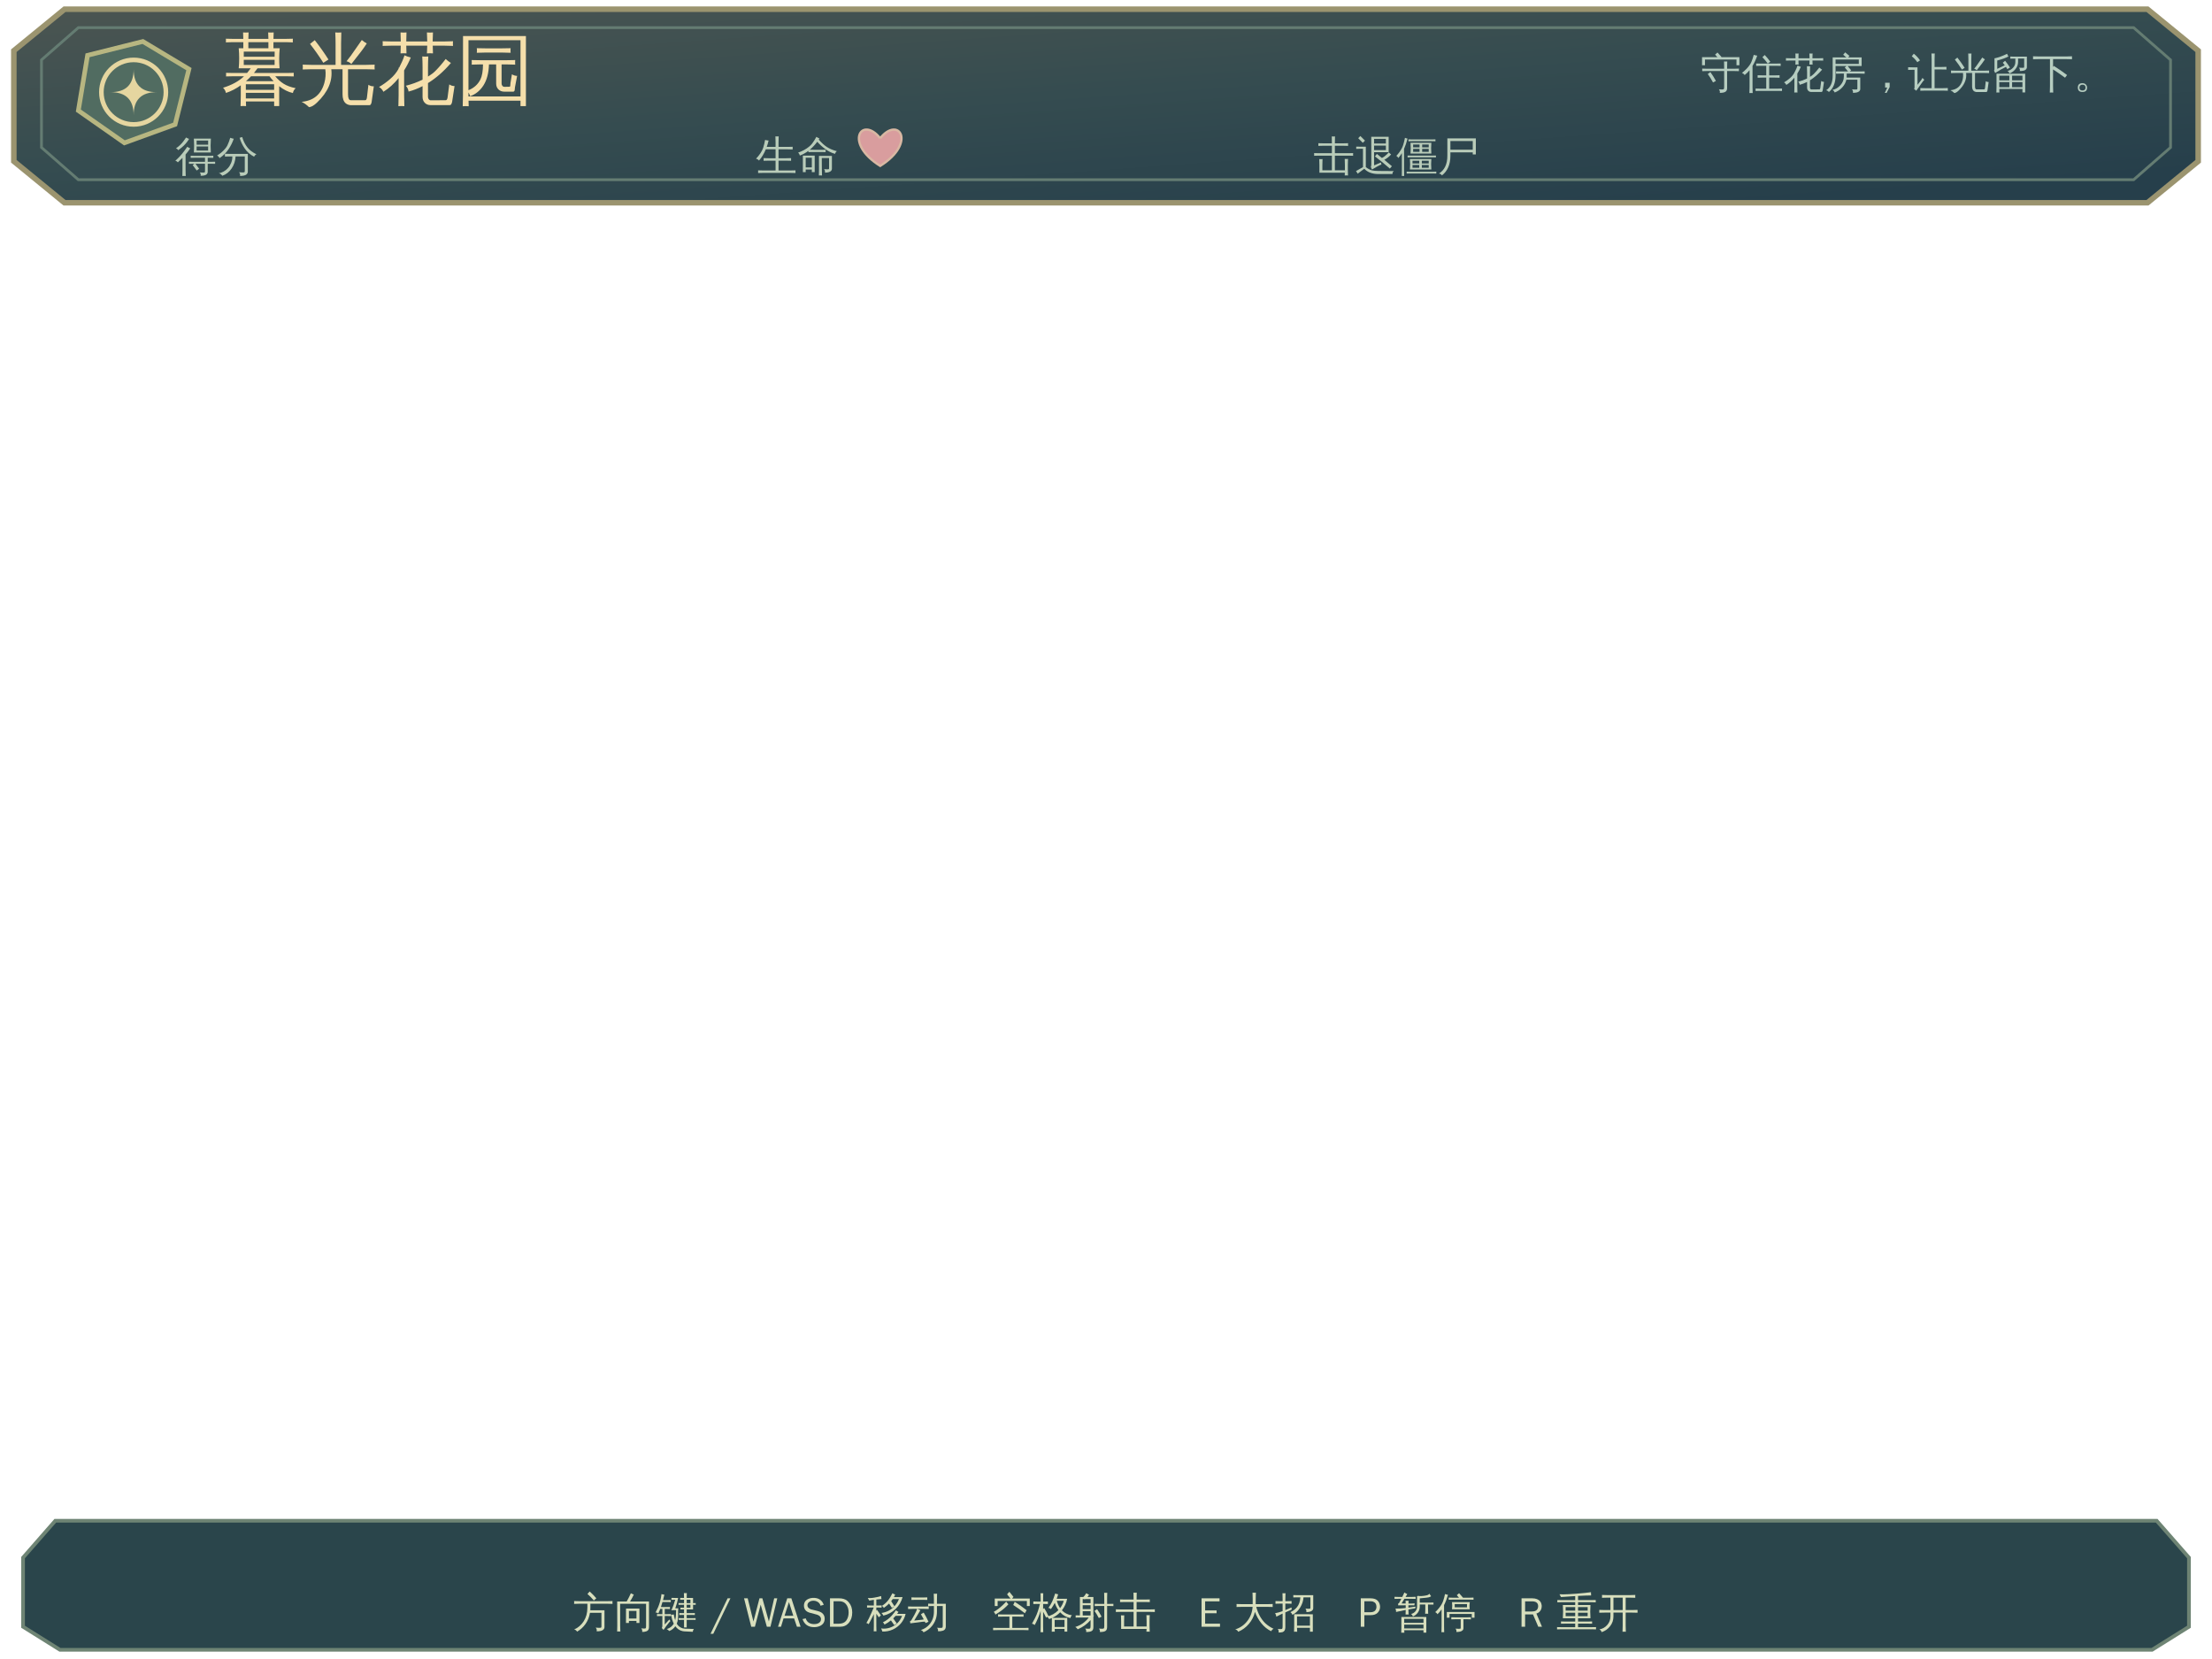
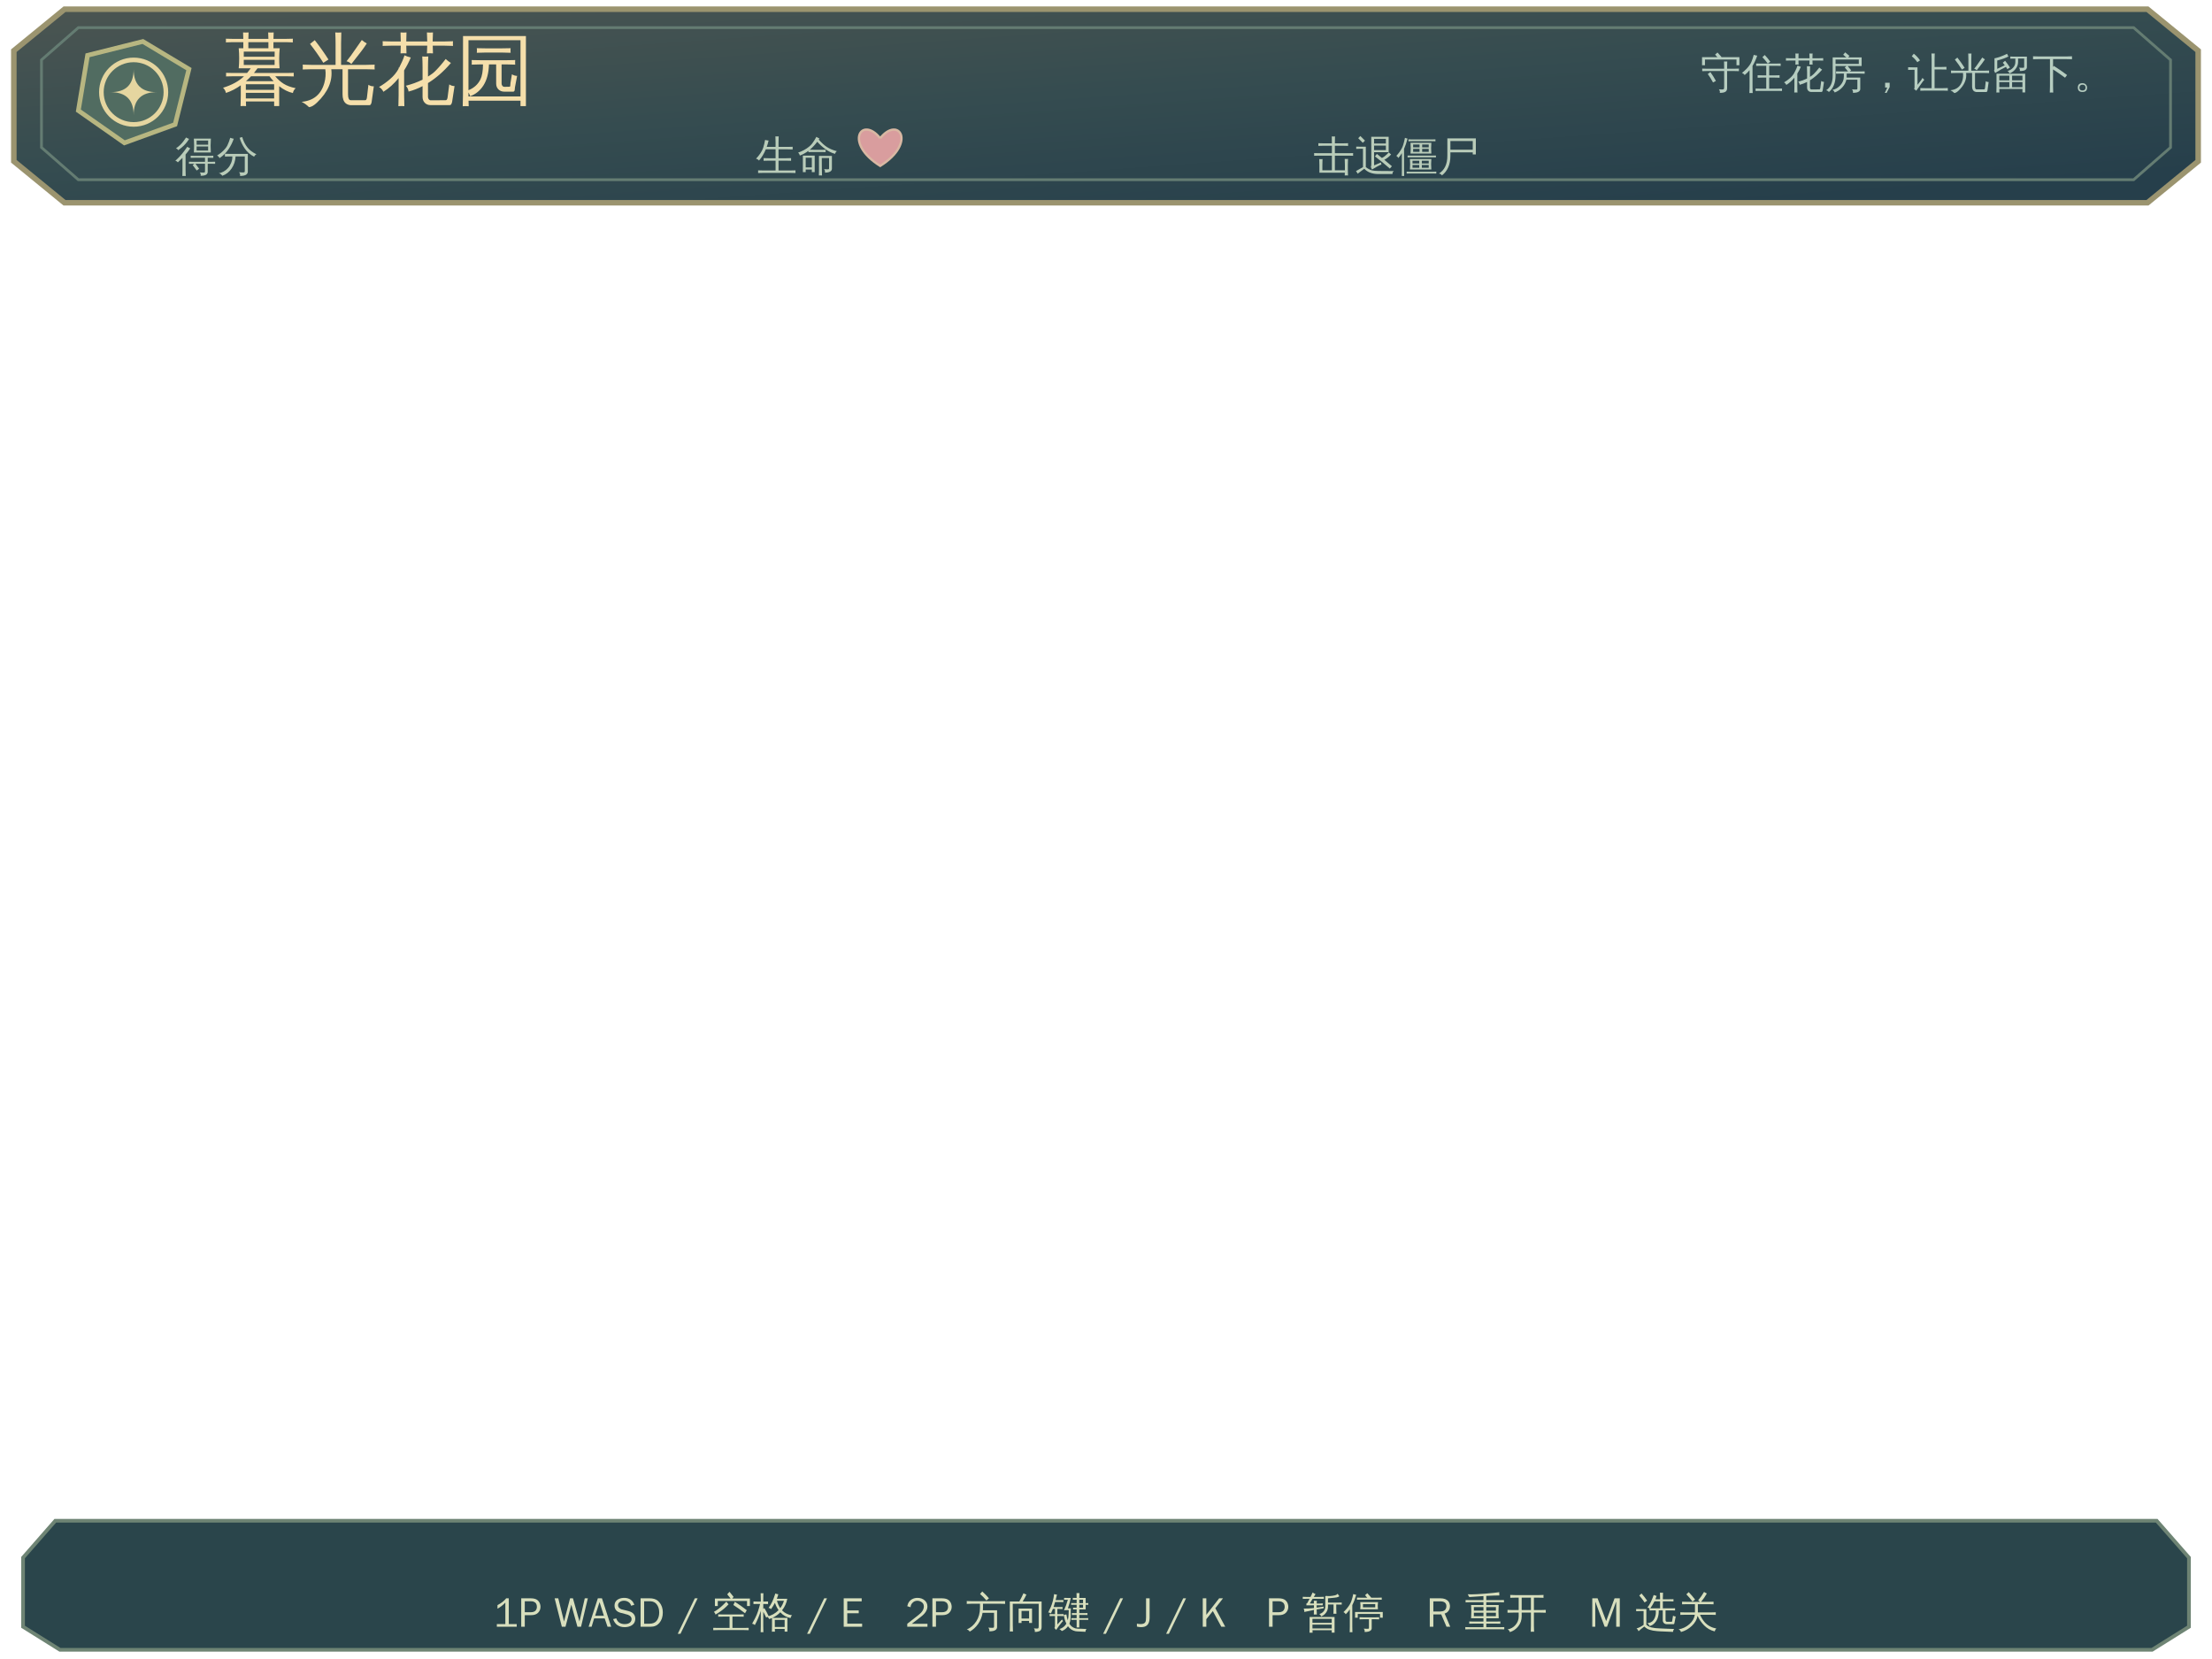
<svg xmlns="http://www.w3.org/2000/svg" width="480" height="360" viewBox="0 0 480 360">
  <defs>
    <linearGradient id="ground" x2=".3" y2="1">
      <stop stop-color="#547d69" />
      <stop offset=".6" stop-color="#3d735d" />
      <stop offset="1" stop-color="#335b53" />
    </linearGradient>
    <linearGradient id="frame" x2=".2" y2="1">
      <stop stop-color="#566c65" />
      <stop offset=".45" stop-color="#324d53" />
      <stop offset="1" stop-color="#233e4b" />
    </linearGradient>
    <linearGradient id="header" x2=".8" y2="1">
      <stop stop-color="#4b5551" />
      <stop offset=".5" stop-color="#354c50" />
      <stop offset="1" stop-color="#263f4b" />
    </linearGradient>
    <radialGradient id="light" cx=".75" cy=".1" r=".9">
      <stop stop-color="#b8d5a5" stop-opacity=".24" />
      <stop offset="1" stop-color="#183744" stop-opacity="0" />
    </radialGradient>
    <radialGradient id="violet">
      <stop stop-color="#8f83b5" stop-opacity=".18" />
      <stop offset="1" stop-color="#7a6a91" stop-opacity="0" />
    </radialGradient>
  </defs>
  <path d="M14 2h452l11 9v24l-11 9H14L3 35V11Z" fill="url(#header)" stroke="#9b946f" stroke-width="1.2" />
  <path d="M17 6h446l8 7v19l-8 7H17L9 32V13Z" fill="none" stroke="#647c72" stroke-width=".6" />
  <path d="M31 9l10 6-3 12-11 4-10-7 2-12Z" fill="#516c61" stroke="#b7b681" />
  <circle cx="29" cy="20" r="7" fill="none" stroke="#e5d6a0" stroke-width="1" />
  <path d="M24 20Q29 20 29 15Q29 20 34 20Q29 20 29 25Q29 20 24 20Z" fill="#e5d6a0" opacity="1" />
  <g fill="#f5dfab" aria-label="暮光花园">
    <path d="M325 -122Q289 -119 253 -122Q256 -56 256 11V150Q164 84 62 50Q54 90 24 118Q195 170 298 268H151Q107 268 63 266Q65 290 63 313Q107 311 151 311H338Q362 339 386 372H229Q241 503 229 634H289V714H149Q105 714 61 711Q63 735 61 759Q105 757 149 757H289Q288 799 286 841Q322 838 358 841Q356 795 355 757H617Q616 799 614 841Q650 838 686 841Q684 795 683 757H848Q893 757 937 759Q934 735 937 711Q893 714 848 714H683V634H765Q752 503 763 372H475Q452 341 428 311H860Q904 311 949 313Q946 290 949 266Q904 268 860 268H706Q754 210 815.0 171.0Q876 132 974 112Q944 87 937 49Q846 69 758 138V-121H692V-61H323Q323 -92 325 -122ZM692 91V164H322Q322 128 322 91ZM692 51H322V-22H692ZM324 204H685Q655 235 631 268H390Q358 234 324 204ZM295 590V523H698L699 590ZM295 483V416H698V483ZM617 634V714H355V634Z" transform="translate(48 21) scale(0.01660156 -0.01660156)" />
    <path d="M668 -110Q594 -103 572 -37Q562 -8 562 31V360H415Q444 130 228 -76Q170 -132 124 -136Q81 -93 27 -66Q260 -45 324 180Q349 269 337 360H158Q100 360 41 357Q45 389 41 420Q100 417 158 417H471V694Q471 768 467 841Q507 837 546 841Q543 768 543 694V417H865Q924 417 982 420Q979 389 982 357Q924 360 865 360H634V31Q634 -45 670 -45H856Q867 -45 870.5 -39.0Q874 -33 876.0 -29.5Q878 -26 879.0 -19.5Q880 -13 881 -9L900 157Q932 135 971 137L942 -70Q939 -92 927 -105Q921 -110 911 -110ZM814 742Q844 716 879 697Q846 646 809 597L677 428Q651 456 614 464Q643 499 670 536ZM311 444Q230 572 137 691L199 740Q295 618 378 487Z" transform="translate(65 21) scale(0.01660156 -0.01660156)" />
    <path d="M655 -1Q655 -19 665.0 -32.5Q675 -46 690 -46L884 -45Q895 -45 899.0 -39.5Q903 -34 905.0 -30.5Q907 -27 908.5 -19.5Q910 -12 911 -8L933 162Q964 140 1002 140L970 -68Q966 -90 954 -104Q947 -109 937 -109H689Q642 -109 613.0 -79.0Q584 -49 584 -1V139Q496 93 401 68Q396 112 365 144Q483 174 584 224V383Q584 455 580 527Q620 523 659 527Q655 455 655 383V264Q715 301 750 336Q824 411 886 494Q918 464 955 442Q816 279 655 179ZM346 -123Q307 -119 268 -123Q271 -50 271 22V244Q181 133 72 65Q53 106 15 128Q90 171 159 231Q231 293 271 367V380H278Q324 468 348 542Q388 523 430 513Q393 424 343 345V22Q343 -50 346 -123ZM720 567Q681 571 641 567Q644 618 645 668H371Q372 617 374 567Q335 571 296 567Q298 618 299 668H173Q117 668 62 665Q65 695 62 726Q117 723 173 723H299Q299 782 296 841Q335 837 374 841Q371 781 371 723H645Q644 782 641 841Q681 837 720 841Q717 781 716 723H870Q926 723 982 726Q979 695 982 665Q926 668 870 668H717Q717 617 720 567Z" transform="translate(82 21) scale(0.01660156 -0.01660156)" />
    <path d="M627 67Q582 67 552.0 96.0Q522 125 522 173V423H428Q423 255 357.0 150.5Q291 46 181 7Q175 33 160 56V4Q160 4 840 4V739H160V86Q266 128 316 226Q349 293 350 423H314Q258 423 202 420Q205 450 202 480Q258 478 314 478H660Q716 478 771 480Q768 450 771 420Q716 423 660 423H593V173Q593 156 603.0 143.0Q613 130 628 130L693 131Q703 131 706 139Q708 158 709 179L728 294Q759 274 796 273L768 126L764 87Q763 80 758.5 73.5Q754 67 745 67ZM711 635Q708 605 711 575Q655 578 599 578H381Q325 578 269 575Q273 605 269 635Q325 633 381 633H599Q655 633 711 635ZM163 -124Q124 -120 85 -124Q88 -51 88 21L89 794H911V-122H840V-51H161Q161 -87 163 -124Z" transform="translate(99 21) scale(0.01660156 -0.01660156)" />
  </g>
  <g fill="#b6cdc0" aria-label="守住花房，让光留下。">
    <path d="M310 126Q252 235 180 335L245 382Q320 277 381 164ZM585 408H159Q101 408 43 405Q46 436 43 468Q101 465 159 465H585V498Q585 572 582 645Q621 641 661 645Q658 572 658 498V465H833Q891 465 949 468Q946 436 949 405Q891 408 833 408H658V-14Q658 -79 614 -105Q568 -132 477 -131Q488 -81 454 -43Q485 -47 525.0 -47.5Q565 -48 575 -40Q585 -25 585 21ZM111 551H39V750H418L361 813L420 866L518 757L510 750H961V551H889V693L111 692Z" transform="translate(369 19) scale(0.00878906 -0.00878906)" />
    <path d="M989 -24Q986 -54 989 -84Q933 -82 877 -82H448Q393 -82 337 -84Q340 -54 337 -24Q393 -27 448 -27H600V246H498Q442 246 387 243Q390 273 387 304Q442 301 498 301H600V537H463Q407 537 351 534Q354 564 351 594Q407 592 463 592H637Q577 676 505 750L562 804Q637 726 701 637L637 592H844Q900 592 956 594Q953 564 956 534Q900 537 844 537H672V301H818Q874 301 930 304Q926 273 930 243Q874 246 818 246H672V-27H877Q933 -27 989 -24ZM377 788Q332 652 261 534V5Q261 -66 265 -136Q225 -132 184 -136Q188 -66 188 5V429Q134 363 67 309Q43 345 -1 361Q59 407 110 460Q196 548 233 632Q267 715 291 808Q331 794 377 788Z" transform="translate(378 19) scale(0.00878906 -0.00878906)" />
    <path d="M655 -1Q655 -19 665.0 -32.5Q675 -46 690 -46L884 -45Q895 -45 899.0 -39.5Q903 -34 905.0 -30.5Q907 -27 908.5 -19.5Q910 -12 911 -8L933 162Q964 140 1002 140L970 -68Q966 -90 954 -104Q947 -109 937 -109H689Q642 -109 613.0 -79.0Q584 -49 584 -1V139Q496 93 401 68Q396 112 365 144Q483 174 584 224V383Q584 455 580 527Q620 523 659 527Q655 455 655 383V264Q715 301 750 336Q824 411 886 494Q918 464 955 442Q816 279 655 179ZM346 -123Q307 -119 268 -123Q271 -50 271 22V244Q181 133 72 65Q53 106 15 128Q90 171 159 231Q231 293 271 367V380H278Q324 468 348 542Q388 523 430 513Q393 424 343 345V22Q343 -50 346 -123ZM720 567Q681 571 641 567Q644 618 645 668H371Q372 617 374 567Q335 571 296 567Q298 618 299 668H173Q117 668 62 665Q65 695 62 726Q117 723 173 723H299Q299 782 296 841Q335 837 374 841Q371 781 371 723H645Q644 782 641 841Q681 837 720 841Q717 781 716 723H870Q926 723 982 726Q979 695 982 665Q926 668 870 668H717Q717 617 720 567Z" transform="translate(387 19) scale(0.00878906 -0.00878906)" />
    <path d="M802 -22V194H530Q506 86 426.0 1.0Q346 -84 241 -122Q227 -79 185 -60Q303 -33 385.5 60.5Q468 154 468 272V345H383Q329 345 275 342Q278 371 275 400Q329 398 383 398H571L490 496L535 532H263V294Q263 25 98 -111Q73 -75 30 -67Q192 36 192 294V745H529L451 810L501 869L606 781L576 745H907V532H561L649 426L615 398H874Q928 398 982 400Q979 371 982 342Q928 345 874 345H538L537 247H873V-36Q873 -69 843 -95Q799 -131 691 -130Q702 -81 668 -44Q699 -48 745.0 -48.5Q791 -49 796.5 -44.0Q802 -39 802 -22ZM263 585H837V692H263Q263 639 263 585Z" transform="translate(396 19) scale(0.00878906 -0.00878906)" />
    <path d="M575 12 499 -132H455L516 0H463V118H575Z" transform="translate(405 19) scale(0.00878906 -0.00878906)" />
    <path d="M988 -12Q984 -45 988 -78Q927 -75 866 -75H429Q368 -75 307 -78Q311 -45 307 -12Q368 -15 429 -15H587V694Q587 768 583 842Q623 838 664 842Q660 768 660 694V508H832Q893 508 954 511Q950 478 954 445Q893 447 832 447H660V-15H866Q927 -15 988 -12ZM7 436Q10 469 7 502Q67 499 128 499H238V68L329 184L361 238L406 190L372 152L208 -78L155 -37Q165 -15 165 10V439H128Q67 439 7 436ZM234 626Q176 710 97 773L147 836Q239 763 300 671Z" transform="translate(414 19) scale(0.00878906 -0.00878906)" />
    <path d="M668 -110Q594 -103 572 -37Q562 -8 562 31V360H415Q444 130 228 -76Q170 -132 124 -136Q81 -93 27 -66Q260 -45 324 180Q349 269 337 360H158Q100 360 41 357Q45 389 41 420Q100 417 158 417H471V694Q471 768 467 841Q507 837 546 841Q543 768 543 694V417H865Q924 417 982 420Q979 389 982 357Q924 360 865 360H634V31Q634 -45 670 -45H856Q867 -45 870.5 -39.0Q874 -33 876.0 -29.5Q878 -26 879.0 -19.5Q880 -13 881 -9L900 157Q932 135 971 137L942 -70Q939 -92 927 -105Q921 -110 911 -110ZM814 742Q844 716 879 697Q846 646 809 597L677 428Q651 456 614 464Q643 499 670 536ZM311 444Q230 572 137 691L199 740Q295 618 378 487Z" transform="translate(423 19) scale(0.00878906 -0.00878906)" />
    <path d="M212 -123Q175 -119 138 -123Q141 -54 141 15V341H849V-121H781V-35H209Q210 -79 212 -123ZM606 633V715Q515 715 482 713Q485 740 482 766Q530 763 579 763H891V499Q891 467 857 438Q820 408 716 409Q727 456 694 491Q724 488 768.5 487.5Q813 487 818.5 492.0Q824 497 824 512V716Q734 716 674 716V633Q674 524 592 436Q536 376 460 348Q449 389 412 410Q489 426 547.5 487.5Q606 549 606 633ZM374 510Q255 455 108 359L79 421Q91 433 91 449V725H108Q205 745 311 792L402 834Q415 799 436 768Q333 713 159 668V462L345 550Q322 583 296 614L353 661Q419 582 473 494L409 455Q392 483 374 510ZM526 9H781V134H526ZM458 9V134H209V9ZM526 178H781V293H526ZM458 178V293H209V178Z" transform="translate(432 19) scale(0.00878906 -0.00878906)" />
    <path d="M513 29Q513 -47 517 -124Q475 -120 433 -124Q437 -48 437 29V702H153Q85 702 18 699Q22 735 18 772Q85 768 153 768H847Q915 768 982 772Q978 735 982 699Q915 702 847 702H513V506L531 535L697 426L859 309L809 243L649 357L513 447Z" transform="translate(441 19) scale(0.00878906 -0.00878906)" />
    <path d="M329 0Q329 -109 215.0 -109.0Q101 -109 101 0Q101 108 215 108Q284 108 316 52Q329 27 329 0ZM291 0Q291 71 215 71Q164 71 145 28Q139 15 139 0Q139 -73 215.0 -73.0Q291 -73 291 0Z" transform="translate(450 19) scale(0.00878906 -0.00878906)" />
  </g>
  <g fill="#b9ccb9" aria-label="得分">
    <path d="M476 167 341 165Q344 191 341 217Q389 215 438 215H738V315H480Q432 315 384 312Q387 338 384 365Q432 362 480 362H846Q895 362 943 365Q940 338 943 312L805 315V215H891Q940 215 988 217Q985 191 988 165Q940 167 891 167H805V-33Q805 -70 777 -96Q737 -131 630 -130Q641 -83 608 -47Q638 -51 680.5 -51.5Q723 -52 730.5 -46.0Q738 -40 738 -13V167H502L593 44L533 0L433 135ZM463 445Q475 616 463 787H883Q870 616 882 445ZM531 739V638H815V739ZM531 594V493H814L815 594ZM301 586Q334 563 373 547Q321 467 258 395V2Q258 -67 262 -136Q220 -132 179 -136Q182 -67 182 2V313L68 202Q46 230 6 242Q122 343 222 477ZM271 815Q305 795 345 780Q274 659 158 564Q119 532 78 502Q59 533 22 548Q124 616 202 718Q239 766 271 815Z" transform="translate(38 37) scale(0.00878906 -0.00878906)" />
    <path d="M334 347Q270 347 206 344Q209 378 206 413Q270 410 334 410H771V-27Q771 -68 739 -96Q696 -135 578 -134Q590 -82 553 -43Q587 -47 633.0 -47.5Q679 -48 687.5 -41.5Q696 -35 696 -5V347H469Q460 181 370.5 49.5Q281 -82 141 -130Q109 -83 54 -65Q113 -60 172.5 -26.5Q232 7 280.5 60.0Q329 113 359.5 189.0Q390 265 389 347ZM984 400Q944 381 926 341Q778 417 689 552Q611 668 568 808L633 826Q697 605 847 485Q911 435 984 400ZM337 808Q379 791 424 784Q376 647 298 530Q209 395 73 306Q53 348 12 370Q133 443 214 541Q248 582 267 621Q309 710 337 808Z" transform="translate(47 37) scale(0.00878906 -0.00878906)" />
  </g>
  <g fill="#b9ccb9" aria-label="生命">
    <path d="M981 4Q978 -29 981 -62Q921 -59 860 -59H180Q119 -59 58 -62Q61 -29 58 4Q119 1 180 1H489V243H316Q255 243 194 240Q197 273 194 306Q255 303 316 303H489V523H248Q179 357 80 246Q51 281 6 291Q138 430 182 557Q212 651 230 755Q273 743 317 740Q298 658 271 583H489V694Q489 768 485 843Q526 839 566 843Q562 768 562 694V583H789Q850 583 911 586Q908 553 911 520Q850 523 789 523H562V303H750Q811 303 872 306Q869 273 872 240Q811 243 750 243H562V1H860Q921 1 981 4Z" transform="translate(164 37) scale(0.00878906 -0.00878906)" />
    <path d="M536 360 856 361V44Q854 4 825 -18Q777 -54 683 -52Q694 -3 661 34Q690 30 732.0 29.5Q774 29 780.0 34.5Q786 40 786 60V308H606L608 20Q608 -51 612 -123Q573 -119 534 -123Q537 -52 537 20ZM209 -40H139V368H431V-40H360V24H209ZM701 513Q698 484 701 455Q647 457 594 457H382Q328 457 275 455L276 486Q176 410 64 369Q54 412 21 441Q180 497 290 587Q338 626 366 663Q426 743 473 831Q509 807 548 791L531 764Q632 646 732.5 580.5Q833 515 978 477Q944 452 933 411Q806 446 693.5 528.5Q581 611 494 710Q409 595 309 512L594 510Q647 510 701 513ZM360 315H209V77H360Z" transform="translate(173 37) scale(0.00878906 -0.00878906)" />
  </g>
  <g fill="#b9ccb9" aria-label="击退僵尸">
    <path d="M855 -123Q815 -118 774 -123Q776 -89 777 -54H149V133Q149 207 145 282Q185 278 226 282Q222 207 222 133V6H457V367H140Q79 367 18 364Q22 397 18 430Q79 427 140 427H457V611H245Q184 611 123 608Q126 641 123 674Q184 671 245 671H457V693Q457 767 454 842Q494 837 534 842Q531 767 531 693V671H736Q797 671 858 674Q854 641 858 608Q797 611 736 611H531V427H860Q921 427 982 430Q978 397 982 364Q921 367 860 367H531V6H778V138Q778 212 774 287Q815 282 855 287Q851 212 851 138V26Q851 -48 855 -123Z" transform="translate(285 37) scale(0.00878906 -0.00878906)" />
    <path d="M201 537H137Q85 537 34 534Q37 562 34 590Q85 588 137 588H271V83Q346 26 417 5Q472 -10 586 -11L963 -14Q926 -40 929 -86L586 -87Q352 -87 233 44L69 -79Q52 -44 28 -14L201 84ZM250 738 196 684 83 798 136 852ZM915 106 864 48 683 201 497 348 544 409 668 310Q735 342 793 401L837 447Q864 419 895 398Q835 323 727 264ZM405 832H835V453H475L476 127L643 199L657 148Q624 139 549.5 97.5Q475 56 422 24L395 88Q407 118 406 150ZM475 504H766V616H475ZM766 667V781H475V667Z" transform="translate(294 37) scale(0.00878906 -0.00878906)" />
    <path d="M987 -28Q985 -52 987 -75Q944 -73 901 -73H341Q298 -73 255 -75Q257 -52 255 -28Q298 -31 341 -31H901Q944 -31 987 -28ZM335 26Q347 155 335 284H865Q853 155 865 26ZM978 370Q975 347 978 324Q935 326 891 326H365Q321 326 278 324Q281 347 278 370Q321 368 365 368H891Q935 368 978 370ZM350 419Q362 551 350 684H865Q853 551 865 419ZM966 769Q963 746 966 722Q923 724 880 724H386Q343 724 300 722Q302 746 300 769Q343 767 386 767H880Q923 767 966 769ZM630 174H800V241H630ZM566 174V241H400V174ZM630 136V68H800V136ZM566 136H400V68H566ZM638 572H800V642H638ZM573 572V642H415V572ZM638 534V461H800V534ZM573 534H415V461H573ZM276 788Q243 652 191 534V5Q191 -66 194 -136Q164 -132 135 -136Q137 -66 137 5V429Q98 363 49 309Q32 345 0 361Q43 407 81 460Q144 548 170 632Q196 715 213 808Q242 794 276 788Z" transform="translate(303 37) scale(0.00878906 -0.00878906)" />
    <path d="M236 366V793H939V397H863V448H311V366Q311 40 102 -121Q76 -81 28 -74Q236 51 236 366ZM311 514H863V727H311Z" transform="translate(312 37) scale(0.00878906 -0.00878906)" />
  </g>
  <path d="M191 30c-4-5-8 1 0 6 8-5 4-11 0-6" fill="#d99d9e" stroke="#d9b8a3" stroke-width=".5" />
  <path d="M12 330h456l7 8v15l-8 5H13l-8-5v-15Z" fill="#2a454b" stroke="#6e8474" stroke-width=".8" />
-   <g fill="#d8dfbd" aria-label="方向键 / WASD 移动　空格射击　E 大招　P 暂停　R 重开">
-     <path d="M708 13V344H425Q399 187 313.5 67.0Q228 -53 107 -121Q83 -77 34 -68Q180 -5 270.5 136.0Q361 277 361 470V568H161Q97 568 33 564Q37 599 33 634Q97 631 161 631H854Q918 631 982 634Q978 599 982 564Q918 568 854 568H435V470Q435 438 433 407H783V-7Q783 -47 751 -75Q707 -114 590 -113Q602 -61 565 -22Q599 -26 645.5 -26.5Q692 -27 700.0 -20.5Q708 -14 708 13ZM520 649Q447 735 363 809L417 871Q506 792 582 702Z" transform="translate(124.2876 353) scale(0.00878906 -0.00878906)" />
-     <path d="M363 94H290L291 449L622 448V94H549V145H363ZM786 567 146 566 147 29Q147 -45 151 -118Q111 -114 72 -118Q75 -45 75 28L73 624H308Q356 706 411 827Q445 807 483 795Q453 724 391 624H858V-13Q856 -91 796 -112Q746 -131 689 -128Q699 -79 667 -40Q695 -44 731.5 -44.5Q768 -45 777 -37Q786 -27 786 19ZM549 391H363V202H549Z" transform="translate(133.2876 353) scale(0.00878906 -0.00878906)" />
-     <path d="M765 -17H699V171L568 169Q571 191 568 213L699 211V292L582 290Q585 314 582 338L699 336V429L611 427Q613 449 611 471L699 469V543L564 541Q566 563 564 585L699 583V667L604 665Q606 689 604 713L699 711Q699 771 696 832Q732 828 768 832Q765 771 765 711H922V583Q955 583 987 585Q985 563 987 541Q955 543 922 543V429H765V336H878Q922 336 966 338Q964 314 966 290Q922 292 878 292H765V211H905Q945 211 985 213Q983 191 985 169Q945 171 905 171H765ZM482 667 389 665Q392 689 389 713Q434 711 478 711H554Q529 580 483 454H557Q550 384 553.0 326.0Q556 268 549 198Q542 128 520 75Q569 -10 669 -40Q738 -55 798 -49L942 -56Q917 -86 916 -125Q860 -120 779.0 -118.0Q698 -116 666 -109Q557 -86 485 12Q427 -70 334 -106Q308 -76 273 -57Q386 -24 446 76Q398 171 382 295L447 303Q457 229 481 160Q499 235 500.5 309.0Q502 383 504 411H466L465 409Q426 414 387 404Q445 532 482 667ZM765 469H857V543H765ZM765 583H857V667H765ZM143 807Q176 795 214 792Q198 724 180 657H289Q330 657 372 659Q370 634 372 608Q330 611 289 611H167Q148 540 129 486H268Q309 486 351 488Q349 463 351 437Q309 440 268 440H223V311H293Q335 311 376 313Q374 288 376 262Q335 265 293 265H223V56L337 179L363 140Q347 126 334 110Q259 20 193 -79L151 -31Q164 -6 164 22V265H116Q74 265 32 262Q34 288 32 313Q74 311 116 311H164V440H113Q91 382 64 328Q38 351 -3 353Q25 406 59 482Q121 625 143 807Z" transform="translate(142.2876 353) scale(0.00878906 -0.00878906)" />
-     <path d="M514 702 90 -175H22L444 702Z" transform="translate(153.9858 353) scale(0.00878906 -0.00878906)" />
-     <path d="M831 702 663 0H574L422 545L279 0H189L11 702H101L242 133H244L392 702H463L623 133H625L755 702Z" transform="translate(161.3599 353) scale(0.00878906 -0.00878906)" />
-     <path d="M568 0H478L408 205H147L85 0H11L239 702H340ZM388 271 281 608 172 271Z" transform="translate(168.7339 353) scale(0.00878906 -0.00878906)" />
-     <path d="M590 201Q590 71 469 17Q407 -10 328 -10Q112 -10 43 189L122 207Q154 98 266 72Q296 65 330 65Q432 65 476 120Q499 148 499 189Q499 261 408 296L343 314Q225 344 214 348Q162 365 135 389Q78 440 78 519Q78 639 189 688Q246 713 316 713Q461 713 534 608L554 571Q561 557 566 541L486 519Q473 588 398 624Q358 643 314 643Q241 643 195 601Q164 572 164 531Q164 462 250 430Q271 423 383 397Q483 374 524 340Q590 287 590 201Z" transform="translate(173.77 353) scale(0.00878906 -0.00878906)" />
-     <path d="M636 353Q636 194 550 93Q469 0 338 0H87V702H309Q437 702 512 642Q532 626 551 603Q636 504 636 353ZM547 353Q547 477 482 557Q432 620 344 628L304 629H175V75H304Q421 75 478 140Q487 151 496 164Q547 242 547 353Z" transform="translate(179.3423 353) scale(0.00878906 -0.00878906)" />
-     <path d="M753 83 692 40 610 157Q539 100 451 53Q440 87 410 108Q544 176 633 278Q686 340 733 406Q762 383 796 367Q781 342 763 318H972Q943 189 859.5 87.5Q776 -14 654.5 -69.0Q533 -124 396 -118Q388 -77 367 -42Q475 -57 579.0 -24.5Q683 8 764.5 85.0Q846 162 884 270H726Q698 237 666 206ZM646 826Q679 807 714 796Q700 762 683 731H897Q850 560 723.0 437.5Q596 315 424 275Q405 312 376 340Q565 367 696 506L633 466L564 573Q507 515 434 465Q419 497 387 515Q473 570 531.5 641.0Q590 712 646 826ZM696 506Q769 583 807 683H654Q636 656 616 631ZM376 684 249 672V524H292Q336 524 380 527Q377 500 380 473Q336 475 292 475H249V397L268 415L362 280L310 233L249 321V25Q249 -45 252 -114Q218 -110 185 -114Q188 -45 188 25V312L185 305Q158 246 108 152L60 63Q38 86 4 91Q65 196 126 339L185 475H108Q64 475 20 473Q23 500 20 527Q64 524 108 524H188V665L74 646L39 711Q66 711 90 708Q125 706 199 719Q301 736 368 758Q369 718 376 684Z" transform="translate(187.9731 353) scale(0.00878906 -0.00878906)" />
-     <path d="M519 501Q516 469 519 438Q461 441 403 441H243Q276 421 313 408Q297 380 160 153L359 174L396 182Q363 247 326 308L394 350Q460 240 513 124L440 91L421 132V126L365 123L64 84L57 141Q78 143 89 160Q113 196 164.5 292.0Q216 388 233 441H125Q67 441 9 438Q12 469 9 501Q67 498 125 498H403Q461 498 519 501ZM483 725Q480 693 483 662Q425 665 366 665H208Q150 665 91 662Q95 693 91 725Q150 722 208 722H366Q425 722 483 725ZM747 -111Q755 -56 722 -25Q755 -28 800.0 -28.5Q845 -29 855 -22Q865 -10 865 28V512Q781 512 722 512V373Q722 169 598 17Q514 -85 390 -138Q371 -97 323 -82Q454 -41 540 62Q647 192 647 373V512Q546 511 504 509Q507 540 504 570L647 567V672Q647 744 643 816Q684 812 725 816Q722 744 722 672V567H940V-1Q937 -74 871 -97Q812 -116 747 -111Z" transform="translate(196.9731 353) scale(0.00878906 -0.00878906)" />
-     <path d="M935 -27Q932 -56 935 -85Q881 -82 827 -82H167Q113 -82 60 -85Q63 -56 60 -27Q113 -29 167 -29H463V250H290Q236 250 183 248Q186 277 183 306Q236 303 290 303H705Q758 303 812 306Q809 277 812 248Q758 250 705 250H534V-29H827Q881 -29 935 -27ZM888 408 845 333 702 439Q631 490 557 537L594 616Q669 568 742 517ZM385 620Q409 584 438 554Q341 446 209 359Q164 328 117 300Q105 343 76 367Q191 432 295 531ZM172 511H101V697H489L405 800L461 863L563 737L528 697H965V511H894V636H172Z" transform="translate(214.9731 353) scale(0.00878906 -0.00878906)" />
-     <path d="M559 -123Q522 -119 484 -123Q487 -53 487 16V215Q454 201 419 190Q398 226 365 252Q531 288 649 410Q592 490 559 590Q520 515 464 435Q438 460 402 465Q457 540 494.0 620.0Q531 700 569 821Q604 807 642 801Q626 740 606 691H864Q835 531 734 405Q832 303 982 283Q951 255 946 215Q800 239 692 357Q606 268 494 218H867V-121H799V-54H557Q558 -89 559 -123ZM799 169H556V-5H799ZM609 641Q638 535 690 459Q752 541 781 641ZM63 42Q37 69 -4 75Q29 132 71.0 214.0Q113 296 142.0 385.0Q171 474 193 563H128Q78 563 29 560Q32 592 29 624Q78 621 128 621H210V682Q210 755 207 828Q240 824 274 828Q271 755 271 682V621L389 624Q386 592 389 560L271 563V438L298 461Q355 368 403 264L344 226Q321 276 296 323L271 368V11Q271 -62 274 -136Q240 -132 207 -136Q210 -62 210 11V390Q142 183 63 42Z" transform="translate(223.9731 353) scale(0.00878906 -0.00878906)" />
-     <path d="M622 215Q575 307 516 391L579 435Q641 346 690 249ZM757 22V513H624Q572 513 520 510Q523 538 520 566Q572 564 624 564H757V698Q757 769 754 839Q792 835 830 839Q827 769 827 698V564H879Q930 564 982 566Q979 538 982 510Q930 513 879 513H827V-6Q827 -76 788 -103Q747 -131 647 -130Q658 -82 624 -45Q655 -49 695.0 -49.5Q735 -50 746.0 -40.5Q757 -31 757 22ZM50 226Q52 254 50 282L155 279V734Q198 734 240 734Q272 760 312 828Q344 807 380 793Q365 761 341 734H488V279H504L488 255V-12Q488 -80 447 -105Q403 -131 308 -130Q320 -82 286 -45Q317 -49 357.5 -49.5Q398 -50 408 -41Q419 -24 419 26V165Q286 14 102 -63Q77 -29 42 -5Q173 36 263 112Q330 167 375 228H153Q101 228 50 226ZM419 583V683H286L271 671Q268 677 264 683Q243 683 224 683Q224 639 224 583ZM419 436V532H224V436ZM419 279V385H224L225 279Z" transform="translate(232.9731 353) scale(0.00878906 -0.00878906)" />
-     <path d="M855 -123Q815 -118 774 -123Q776 -89 777 -54H149V133Q149 207 145 282Q185 278 226 282Q222 207 222 133V6H457V367H140Q79 367 18 364Q22 397 18 430Q79 427 140 427H457V611H245Q184 611 123 608Q126 641 123 674Q184 671 245 671H457V693Q457 767 454 842Q494 837 534 842Q531 767 531 693V671H736Q797 671 858 674Q854 641 858 608Q797 611 736 611H531V427H860Q921 427 982 430Q978 397 982 364Q921 367 860 367H531V6H778V138Q778 212 774 287Q815 282 855 287Q851 212 851 138V26Q851 -48 855 -123Z" transform="translate(241.9731 353) scale(0.00878906 -0.00878906)" />
-     <path d="M542 0H87V702H531V627H175V403H458V333H175V76H542Z" transform="translate(259.9731 353) scale(0.00878906 -0.00878906)" />
-     <path d="M205 491Q138 491 70 488Q74 524 70 561Q138 558 205 558H469V688Q469 765 465 842Q506 837 548 842Q544 765 544 688V558H830Q897 558 964 561Q960 524 964 488Q897 491 830 491H557Q623 240 778 88Q869 4 985 -50Q945 -70 926 -111Q787 -43 685.5 82.5Q584 208 525 367Q486 201 376.0 71.0Q266 -59 112 -124Q89 -76 37 -66Q223 -8 339.0 144.5Q455 297 467 491Z" transform="translate(267.7075 353) scale(0.00878906 -0.00878906)" />
-     <path d="M544 -124Q505 -120 466 -124Q470 -52 470 19V309L930 308V-122H859V-26H540Q541 -75 544 -124ZM870 474V726H700Q692 595 616.5 472.5Q541 350 425 294Q411 336 375 361Q473 403 539 484Q613 574 622 726H556Q502 726 448 724Q451 753 448 782Q502 779 556 779H940V458Q938 418 909 396Q862 360 769 362Q779 410 747 448Q776 444 817.0 443.5Q858 443 864.0 448.5Q870 454 870 474ZM859 27V255H540V27ZM-2 334Q95 352 184 385V571H120Q64 571 8 568Q11 601 8 634Q64 631 120 631H184V679Q184 754 181 828Q218 824 255 828Q251 754 251 679V631H294Q349 631 405 634Q402 601 405 568Q349 571 294 571H251V411Q317 438 403 476L408 423L251 355V-15Q250 -112 181 -133Q134 -144 85 -143Q93 -87 64 -54Q92 -58 127.5 -58.5Q163 -59 173.5 -49.5Q184 -40 184 12V325L146 308Q87 279 29 248Q23 300 -2 334Z" transform="translate(276.7075 353) scale(0.00878906 -0.00878906)" />
-     <path d="M542 492Q542 408 485 348L480 343Q422 286 311 286H154V0H66V702H301Q414 702 470 655Q530 605 541 515Q542 503 542 492ZM453 492Q453 590 370 620Q342 629 308 629H154V358H302Q412 358 442 435Q453 460 453 492Z" transform="translate(294.7075 353) scale(0.00878906 -0.00878906)" />
-     <path d="M850 320Q813 324 776 320Q779 380 779 437V549H642V496Q642 415 594.0 348.5Q546 282 472 254Q461 293 426 315Q490 328 532.5 379.0Q575 430 575 496V755H591L586 764L638 757Q676 754 746.5 763.5Q817 773 842.5 785.0Q868 797 881 815Q899 782 923 754Q894 731 855.5 724.5Q817 718 795 716L642 701V596H888Q935 596 981 598Q979 572 981 547L846 549V456Q846 388 850 320ZM295 462V530L109 528V575Q124 573 132 587L187 690H112Q65 690 19 688Q21 713 19 739Q65 736 112 736H211Q249 812 263 846Q296 822 334 806L291 736H446Q493 736 540 739Q537 713 540 688Q493 690 446 690H263L193 575L294 574Q294 608 292 643Q329 639 366 643Q364 608 363 573Q443 571 517 577L508 528L443 531L362 530V471Q418 478 537 497L533 456L362 427Q362 364 366 301Q329 305 292 301Q295 358 295 415Q173 392 57 365Q61 409 42 448Q162 447 295 462ZM262 -147Q223 -144 185 -147Q188 -87 188 -26V240H804V-146H734V-86H259Q260 -117 262 -147ZM734 97V195H258V97ZM734 52H258V-42H734Z" transform="translate(302.4419 353) scale(0.00878906 -0.00878906)" />
-     <path d="M629 -25V185H494Q445 185 397 182Q400 208 397 235Q445 232 494 232H785Q833 232 881 235Q878 208 881 182Q833 185 785 185H697V-38Q697 -71 668 -95Q626 -130 521 -129Q532 -82 499 -47Q529 -50 573.5 -50.5Q618 -51 623.5 -46.0Q629 -41 629 -25ZM353 223H286V364H970V223H903V316H353ZM414 431Q426 519 414 607H853Q840 519 851 431ZM945 720Q942 693 945 667Q897 670 848 670H430Q382 670 333 667Q336 693 333 720Q382 717 430 717H587L533 779L589 828L684 720L680 717H848Q897 717 945 720ZM481 560V479H784V560ZM315 788Q277 652 218 534V5Q218 -66 221 -136Q187 -132 154 -136Q157 -66 157 5V429Q112 363 56 309Q36 345 0 361Q49 407 92 460Q164 548 194 632Q223 715 242 808Q276 794 315 788Z" transform="translate(311.4419 353) scale(0.00878906 -0.00878906)" />
-     <path d="M588 0H496L366 304H171V0H83V702H346Q481 702 544 624Q573 586 580 532Q581 520 581 506Q581 415 515 359Q486 336 450 326ZM493 507Q493 612 377 625Q362 627 346 627H171V376H336Q465 376 487 467Q493 485 493 507Z" transform="translate(329.4419 353) scale(0.00878906 -0.00878906)" />
-     <path d="M981 -9Q979 -37 981 -65Q930 -62 878 -62H122Q70 -62 19 -65Q21 -37 19 -9Q70 -11 122 -11H467V77H219Q167 77 116 75Q119 103 116 131Q167 128 219 128H467V210H162Q174 373 162 536H467V606H130Q78 606 26 603Q29 631 26 659Q78 657 130 657H467V757Q284 746 117 733L79 801L188 800Q236 801 308.5 804.0Q381 807 496.5 816.0Q612 825 707.0 835.0Q802 845 857 853Q855 812 861 773Q736 772 537 761V657H870Q922 657 974 659Q971 631 974 603Q922 606 870 606H537V536H844Q832 373 844 210H537V128H781Q833 128 884 131Q881 103 884 75Q833 77 781 77H537V-11H878Q930 -11 981 -9ZM537 398H775V485H537ZM467 398V485H231V398ZM537 347V261H774L775 347ZM467 347H231V261H467Z" transform="translate(337.7124 353) scale(0.00878906 -0.00878906)" />
-     <path d="M693 -124Q652 -120 611 -124Q615 -49 615 27V349H387V253Q387 119 304.0 12.5Q221 -94 95 -133Q83 -87 40 -65Q156 -46 234.5 44.5Q313 135 313 253V349H165Q101 349 37 346Q40 381 37 416Q101 412 165 412H313V718H232Q168 718 104 715Q108 750 104 785Q168 781 232 781H799Q863 781 927 785Q923 750 927 715Q863 718 799 718H689V412H854Q918 412 982 416Q979 381 982 346Q918 349 854 349H689V27Q689 -49 693 -124ZM615 412V718H387V412Z" transform="translate(346.7124 353) scale(0.00878906 -0.00878906)" />
+   <g fill="#d8dfbd" aria-label="1P WASD / 空格 / E　2P 方向键 / J / K　P 暂停　R 重开　M 选关">
+     <path d="M569 0H78V65H288V596Q197 500 94 446V534Q233 605 309 702H373V65H569Z" transform="translate(107.127 353) scale(0.00878906 -0.00878906)" />
+     <path d="M542 492Q542 408 485 348L480 343Q422 286 311 286H154V0H66V702H301Q414 702 470 655Q530 605 541 515Q542 503 542 492ZM453 492Q453 590 370 620Q342 629 308 629H154V358H302Q412 358 442 435Q453 460 453 492Z" transform="translate(112.5234 353) scale(0.00878906 -0.00878906)" />
+     <path d="M831 702 663 0H574L422 545L279 0H189L11 702H101L242 133H244L392 702H463L623 133H625L755 702Z" transform="translate(120.2578 353) scale(0.00878906 -0.00878906)" />
+     <path d="M568 0H478L408 205H147L85 0H11L239 702H340ZM388 271 281 608 172 271Z" transform="translate(127.6318 353) scale(0.00878906 -0.00878906)" />
+     <path d="M590 201Q590 71 469 17Q407 -10 328 -10Q112 -10 43 189L122 207Q154 98 266 72Q296 65 330 65Q432 65 476 120Q499 148 499 189Q499 261 408 296L343 314Q225 344 214 348Q162 365 135 389Q78 440 78 519Q78 639 189 688Q246 713 316 713Q461 713 534 608L554 571Q561 557 566 541L486 519Q473 588 398 624Q358 643 314 643Q241 643 195 601Q164 572 164 531Q164 462 250 430Q271 423 383 397Q483 374 524 340Q590 287 590 201Z" transform="translate(132.668 353) scale(0.00878906 -0.00878906)" />
+     <path d="M636 353Q636 194 550 93Q469 0 338 0H87V702H309Q437 702 512 642Q532 626 551 603Q636 504 636 353ZM547 353Q547 477 482 557Q432 620 344 628L304 629H175V75H304Q421 75 478 140Q487 151 496 164Q547 242 547 353Z" transform="translate(138.2402 353) scale(0.00878906 -0.00878906)" />
+     <path d="M514 702 90 -175H22L444 702Z" transform="translate(146.8711 353) scale(0.00878906 -0.00878906)" />
+     <path d="M935 -27Q932 -56 935 -85Q881 -82 827 -82H167Q113 -82 60 -85Q63 -56 60 -27Q113 -29 167 -29H463V250H290Q236 250 183 248Q186 277 183 306Q236 303 290 303H705Q758 303 812 306Q809 277 812 248Q758 250 705 250H534V-29H827Q881 -29 935 -27ZM888 408 845 333 702 439Q631 490 557 537L594 616Q669 568 742 517ZM385 620Q409 584 438 554Q341 446 209 359Q164 328 117 300Q105 343 76 367Q191 432 295 531ZM172 511H101V697H489L405 800L461 863L563 737L528 697H965V511H894V636H172Z" transform="translate(154.2451 353) scale(0.00878906 -0.00878906)" />
+     <path d="M559 -123Q522 -119 484 -123Q487 -53 487 16V215Q454 201 419 190Q398 226 365 252Q531 288 649 410Q592 490 559 590Q520 515 464 435Q438 460 402 465Q457 540 494.0 620.0Q531 700 569 821Q604 807 642 801Q626 740 606 691H864Q835 531 734 405Q832 303 982 283Q951 255 946 215Q800 239 692 357Q606 268 494 218H867V-121H799V-54H557Q558 -89 559 -123ZM799 169H556V-5H799ZM609 641Q638 535 690 459Q752 541 781 641ZM63 42Q37 69 -4 75Q29 132 71.0 214.0Q113 296 142.0 385.0Q171 474 193 563H128Q78 563 29 560Q32 592 29 624Q78 621 128 621H210V682Q210 755 207 828Q240 824 274 828Q271 755 271 682V621L389 624Q386 592 389 560L271 563V438L298 461Q355 368 403 264L344 226Q321 276 296 323L271 368V11Q271 -62 274 -136Q240 -132 207 -136Q210 -62 210 11V390Q142 183 63 42Z" transform="translate(163.2451 353) scale(0.00878906 -0.00878906)" />
+     <path d="M514 702 90 -175H22L444 702Z" transform="translate(174.9434 353) scale(0.00878906 -0.00878906)" />
+     <path d="M542 0H87V702H531V627H175V403H458V333H175V76H542Z" transform="translate(182.3174 353) scale(0.00878906 -0.00878906)" />
+     <path d="M558 0H59V73L344 296Q469 394 469 503Q469 579 398 618Q357 642 309 642Q228 642 178 579Q143 537 141 482L59 507Q85 637 194 688Q247 713 312 713Q421 713 494 647L516 622L536 593Q557 551 557 503Q557 370 403 251L171 73H558Z" transform="translate(196.3535 353) scale(0.00878906 -0.00878906)" />
+     <path d="M542 492Q542 408 485 348L480 343Q422 286 311 286H154V0H66V702H301Q414 702 470 655Q530 605 541 515Q542 503 542 492ZM453 492Q453 590 370 620Q342 629 308 629H154V358H302Q412 358 442 435Q453 460 453 492Z" transform="translate(201.75 353) scale(0.00878906 -0.00878906)" />
+     <path d="M708 13V344H425Q399 187 313.5 67.0Q228 -53 107 -121Q83 -77 34 -68Q180 -5 270.5 136.0Q361 277 361 470V568H161Q97 568 33 564Q37 599 33 634Q97 631 161 631H854Q918 631 982 634Q978 599 982 564Q918 568 854 568H435V470Q435 438 433 407H783V-7Q783 -47 751 -75Q707 -114 590 -113Q602 -61 565 -22Q599 -26 645.5 -26.5Q692 -27 700.0 -20.5Q708 -14 708 13ZM520 649Q447 735 363 809L417 871Q506 792 582 702Z" transform="translate(209.4844 353) scale(0.00878906 -0.00878906)" />
+     <path d="M363 94H290L291 449L622 448V94H549V145H363ZM786 567 146 566 147 29Q147 -45 151 -118Q111 -114 72 -118Q75 -45 75 28L73 624H308Q356 706 411 827Q445 807 483 795Q453 724 391 624H858V-13Q856 -91 796 -112Q746 -131 689 -128Q699 -79 667 -40Q695 -44 731.5 -44.5Q768 -45 777 -37Q786 -27 786 19ZM549 391H363V202H549Z" transform="translate(218.4844 353) scale(0.00878906 -0.00878906)" />
+     <path d="M765 -17H699V171L568 169Q571 191 568 213L699 211V292L582 290Q585 314 582 338L699 336V429L611 427Q613 449 611 471L699 469V543L564 541Q566 563 564 585L699 583V667L604 665Q606 689 604 713L699 711Q699 771 696 832Q732 828 768 832Q765 771 765 711H922V583Q955 583 987 585Q985 563 987 541Q955 543 922 543V429H765V336H878Q922 336 966 338Q964 314 966 290Q922 292 878 292H765V211H905Q945 211 985 213Q983 191 985 169Q945 171 905 171H765ZM482 667 389 665Q392 689 389 713Q434 711 478 711H554Q529 580 483 454H557Q550 384 553.0 326.0Q556 268 549 198Q542 128 520 75Q569 -10 669 -40Q738 -55 798 -49L942 -56Q917 -86 916 -125Q860 -120 779.0 -118.0Q698 -116 666 -109Q557 -86 485 12Q427 -70 334 -106Q308 -76 273 -57Q386 -24 446 76Q398 171 382 295L447 303Q457 229 481 160Q499 235 500.5 309.0Q502 383 504 411H466L465 409Q426 414 387 404Q445 532 482 667ZM765 469H857V543H765ZM765 583H857V667H765ZM143 807Q176 795 214 792Q198 724 180 657H289Q330 657 372 659Q370 634 372 608Q330 611 289 611H167Q148 540 129 486H268Q309 486 351 488Q349 463 351 437Q309 440 268 440H223V311H293Q335 311 376 313Q374 288 376 262Q335 265 293 265H223V56L337 179L363 140Q347 126 334 110Q259 20 193 -79L151 -31Q164 -6 164 22V265H116Q74 265 32 262Q34 288 32 313Q74 311 116 311H164V440H113Q91 382 64 328Q38 351 -3 353Q25 406 59 482Q121 625 143 807Z" transform="translate(227.4844 353) scale(0.00878906 -0.00878906)" />
+     <path d="M514 702 90 -175H22L444 702Z" transform="translate(239.1826 353) scale(0.00878906 -0.00878906)" />
+     <path d="M331 229Q331 42 207 2Q169 -10 120 -10Q69 -10 17 4V76Q67 66 108 66Q203 66 227 118Q243 150 243 229V702H331Z" transform="translate(246.5566 353) scale(0.00878906 -0.00878906)" />
+     <path d="M514 702 90 -175H22L444 702Z" transform="translate(252.8496 353) scale(0.00878906 -0.00878906)" />
+     <path d="M643 0H546L337 387L176 187V0H88V702H176V295L493 702H588L398 457Z" transform="translate(260.2236 353) scale(0.00878906 -0.00878906)" />
+     <path d="M542 492Q542 408 485 348L480 343Q422 286 311 286H154V0H66V702H301Q414 702 470 655Q530 605 541 515Q542 503 542 492ZM453 492Q453 590 370 620Q342 629 308 629H154V358H302Q412 358 442 435Q453 460 453 492Z" transform="translate(274.7959 353) scale(0.00878906 -0.00878906)" />
+     <path d="M850 320Q813 324 776 320Q779 380 779 437V549H642V496Q642 415 594.0 348.5Q546 282 472 254Q461 293 426 315Q490 328 532.5 379.0Q575 430 575 496V755H591L586 764L638 757Q676 754 746.5 763.5Q817 773 842.5 785.0Q868 797 881 815Q899 782 923 754Q894 731 855.5 724.5Q817 718 795 716L642 701V596H888Q935 596 981 598Q979 572 981 547L846 549V456Q846 388 850 320ZM295 462V530L109 528V575Q124 573 132 587L187 690H112Q65 690 19 688Q21 713 19 739Q65 736 112 736H211Q249 812 263 846Q296 822 334 806L291 736H446Q493 736 540 739Q537 713 540 688Q493 690 446 690H263L193 575L294 574Q294 608 292 643Q329 639 366 643Q364 608 363 573Q443 571 517 577L508 528L443 531L362 530V471Q418 478 537 497L533 456L362 427Q362 364 366 301Q329 305 292 301Q295 358 295 415Q173 392 57 365Q61 409 42 448Q162 447 295 462ZM262 -147Q223 -144 185 -147Q188 -87 188 -26V240H804V-146H734V-86H259Q260 -117 262 -147ZM734 97V195H258V97ZM734 52H258V-42H734Z" transform="translate(282.5303 353) scale(0.00878906 -0.00878906)" />
+     <path d="M629 -25V185H494Q445 185 397 182Q400 208 397 235Q445 232 494 232H785Q833 232 881 235Q878 208 881 182Q833 185 785 185H697V-38Q697 -71 668 -95Q626 -130 521 -129Q532 -82 499 -47Q529 -50 573.5 -50.5Q618 -51 623.5 -46.0Q629 -41 629 -25ZM353 223H286V364H970V223H903V316H353ZM414 431Q426 519 414 607H853Q840 519 851 431ZM945 720Q942 693 945 667Q897 670 848 670H430Q382 670 333 667Q336 693 333 720Q382 717 430 717H587L533 779L589 828L684 720L680 717H848Q897 717 945 720ZM481 560V479H784V560ZM315 788Q277 652 218 534V5Q218 -66 221 -136Q187 -132 154 -136Q157 -66 157 5V429Q112 363 56 309Q36 345 0 361Q49 407 92 460Q164 548 194 632Q223 715 242 808Q276 794 315 788Z" transform="translate(291.5303 353) scale(0.00878906 -0.00878906)" />
+     <path d="M588 0H496L366 304H171V0H83V702H346Q481 702 544 624Q573 586 580 532Q581 520 581 506Q581 415 515 359Q486 336 450 326ZM493 507Q493 612 377 625Q362 627 346 627H171V376H336Q465 376 487 467Q493 485 493 507Z" transform="translate(309.5303 353) scale(0.00878906 -0.00878906)" />
+     <path d="M981 -9Q979 -37 981 -65Q930 -62 878 -62H122Q70 -62 19 -65Q21 -37 19 -9Q70 -11 122 -11H467V77H219Q167 77 116 75Q119 103 116 131Q167 128 219 128H467V210H162Q174 373 162 536H467V606H130Q78 606 26 603Q29 631 26 659Q78 657 130 657H467V757Q284 746 117 733L79 801L188 800Q236 801 308.5 804.0Q381 807 496.5 816.0Q612 825 707.0 835.0Q802 845 857 853Q855 812 861 773Q736 772 537 761V657H870Q922 657 974 659Q971 631 974 603Q922 606 870 606H537V536H844Q832 373 844 210H537V128H781Q833 128 884 131Q881 103 884 75Q833 77 781 77H537V-11H878Q930 -11 981 -9ZM537 398H775V485H537ZM467 398V485H231V398ZM537 347V261H774L775 347ZM467 347H231V261H467Z" transform="translate(317.8008 353) scale(0.00878906 -0.00878906)" />
+     <path d="M693 -124Q652 -120 611 -124Q615 -49 615 27V349H387V253Q387 119 304.0 12.5Q221 -94 95 -133Q83 -87 40 -65Q156 -46 234.5 44.5Q313 135 313 253V349H165Q101 349 37 346Q40 381 37 416Q101 412 165 412H313V718H232Q168 718 104 715Q108 750 104 785Q168 781 232 781H799Q863 781 927 785Q923 750 927 715Q863 718 799 718H689V412H854Q918 412 982 416Q979 381 982 346Q918 349 854 349H689V27Q689 -49 693 -124ZM615 412V718H387V412Z" transform="translate(326.8008 353) scale(0.00878906 -0.00878906)" />
+     <path d="M761 0H673V613H669L446 0H387L160 613H156V0H82V702H213L425 140L632 702H761Z" transform="translate(344.8008 353) scale(0.00878906 -0.00878906)" />
+     <path d="M203 387H119Q69 387 19 384Q22 411 19 438Q69 436 119 436H271V50Q326 -2 400 -18Q492 -38 587 -40L763 -48Q889 -55 958 -55Q931 -86 931 -127L619 -114Q560 -111 533 -108Q427 -100 347 -73Q294 -57 258 -27Q237 -13 219 5Q131 -61 79 -111Q64 -69 29 -41Q106 -22 203 46ZM228 600Q168 690 96 771L152 821Q227 737 291 643ZM777 63Q732 63 704.0 90.5Q676 118 676 164V404H577Q582 211 482 98Q428 35 353 17Q333 61 292 87Q400 96 450 169Q472 200 487 243Q514 322 503 404H449Q399 404 349 402Q352 428 349 453Q327 469 299 473Q346 538 380.0 607.5Q414 677 453 785Q488 769 525 761Q511 718 494 678H610V702Q610 772 606 841Q644 837 682 841Q678 772 678 702V678H841Q891 678 941 680Q938 653 941 626Q891 628 841 628H678V454H880Q930 454 980 456Q978 429 980 402Q930 404 880 404H745V164Q745 147 754.5 134.5Q764 122 778 122H892Q904 123 906.0 130.5Q908 138 909 142L930 273Q961 254 996 253L963 86Q960 70 953.0 66.5Q946 63 941 63ZM610 454V628H472Q429 543 369 455Q409 454 449 454Z" transform="translate(354.873 353) scale(0.00878906 -0.00878906)" />
+     <path d="M202 296Q144 296 86 293Q89 325 86 357Q144 354 202 354H447V557H246Q187 557 129 554Q132 586 129 618Q187 615 246 615H571L526 653Q609 749 671 859L740 820Q679 711 598 615H789Q848 615 906 618Q903 586 906 554Q848 557 789 557H519V354H844Q903 354 961 357Q958 325 961 293Q903 296 844 296H572Q621 188 689 110Q799 -11 977 -45Q944 -72 936 -115Q860 -98 792.0 -58.5Q724 -19 672 35Q573 136 512 269Q486 130 369.0 20.0Q252 -90 102 -130Q88 -82 42 -64Q193 -40 309.0 62.5Q425 165 444 296ZM387 622Q317 716 235 800L292 855Q378 768 451 670Z" transform="translate(363.873 353) scale(0.00878906 -0.00878906)" />
  </g>
</svg>
